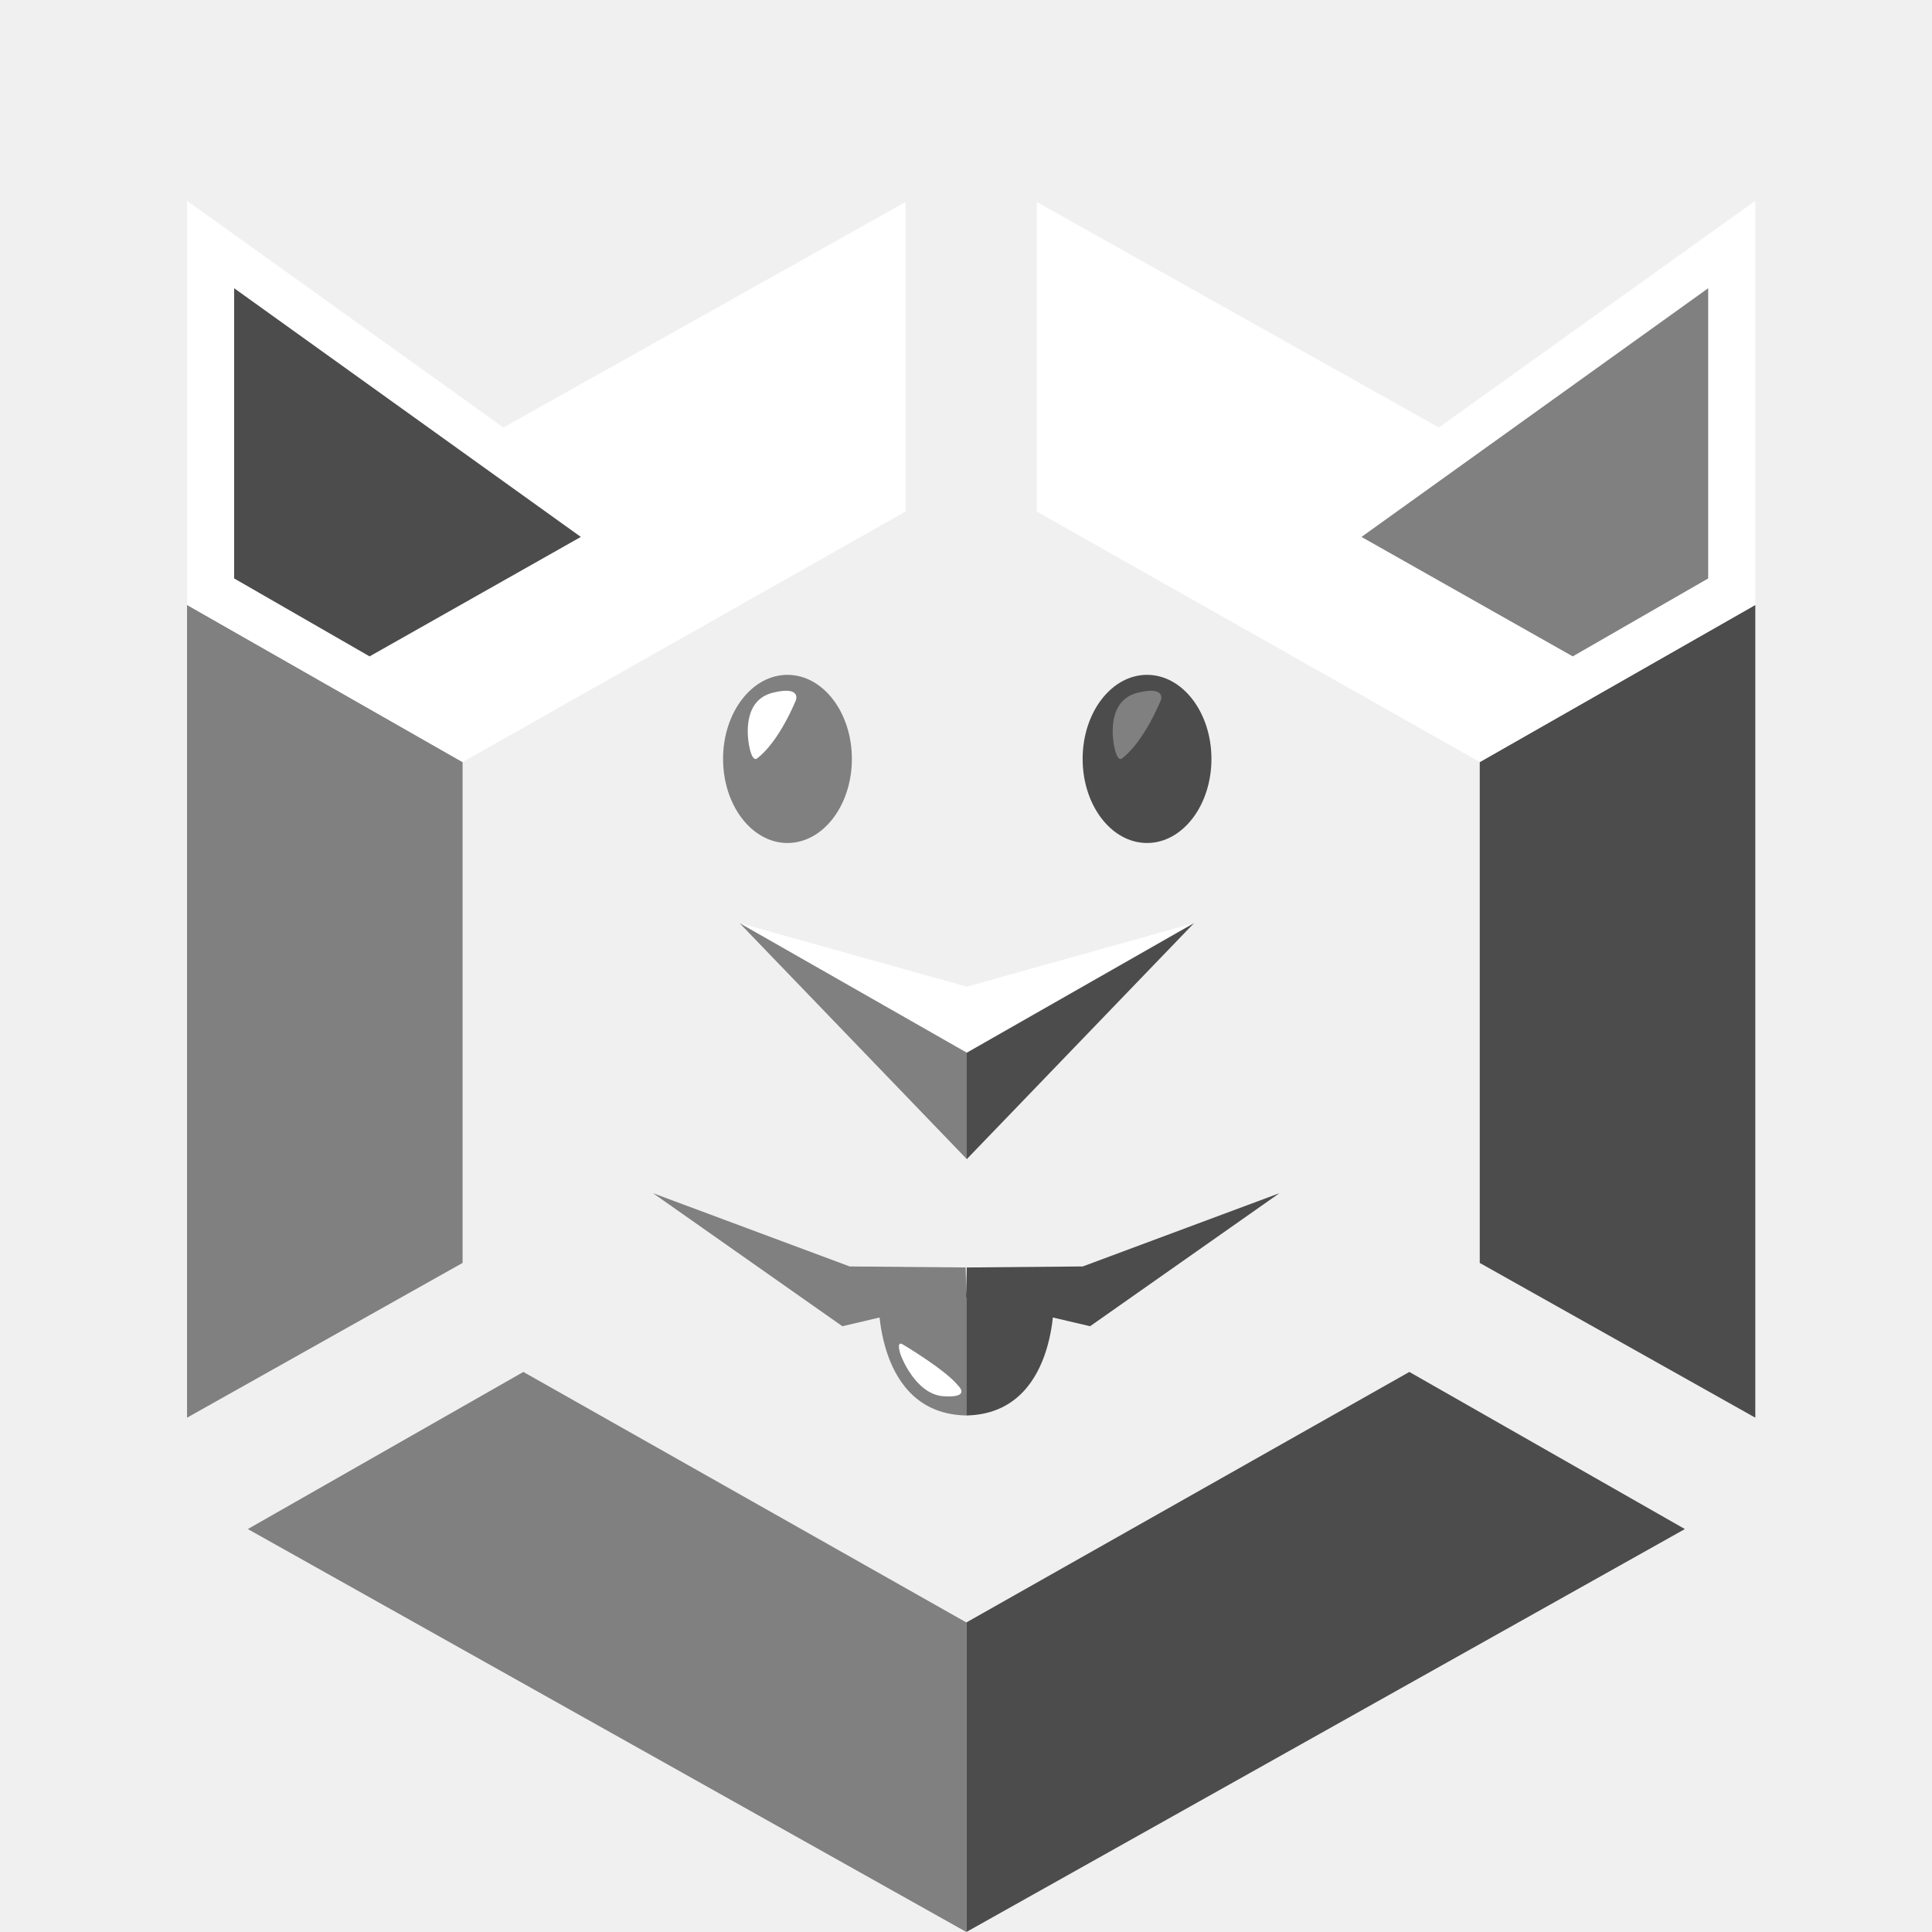
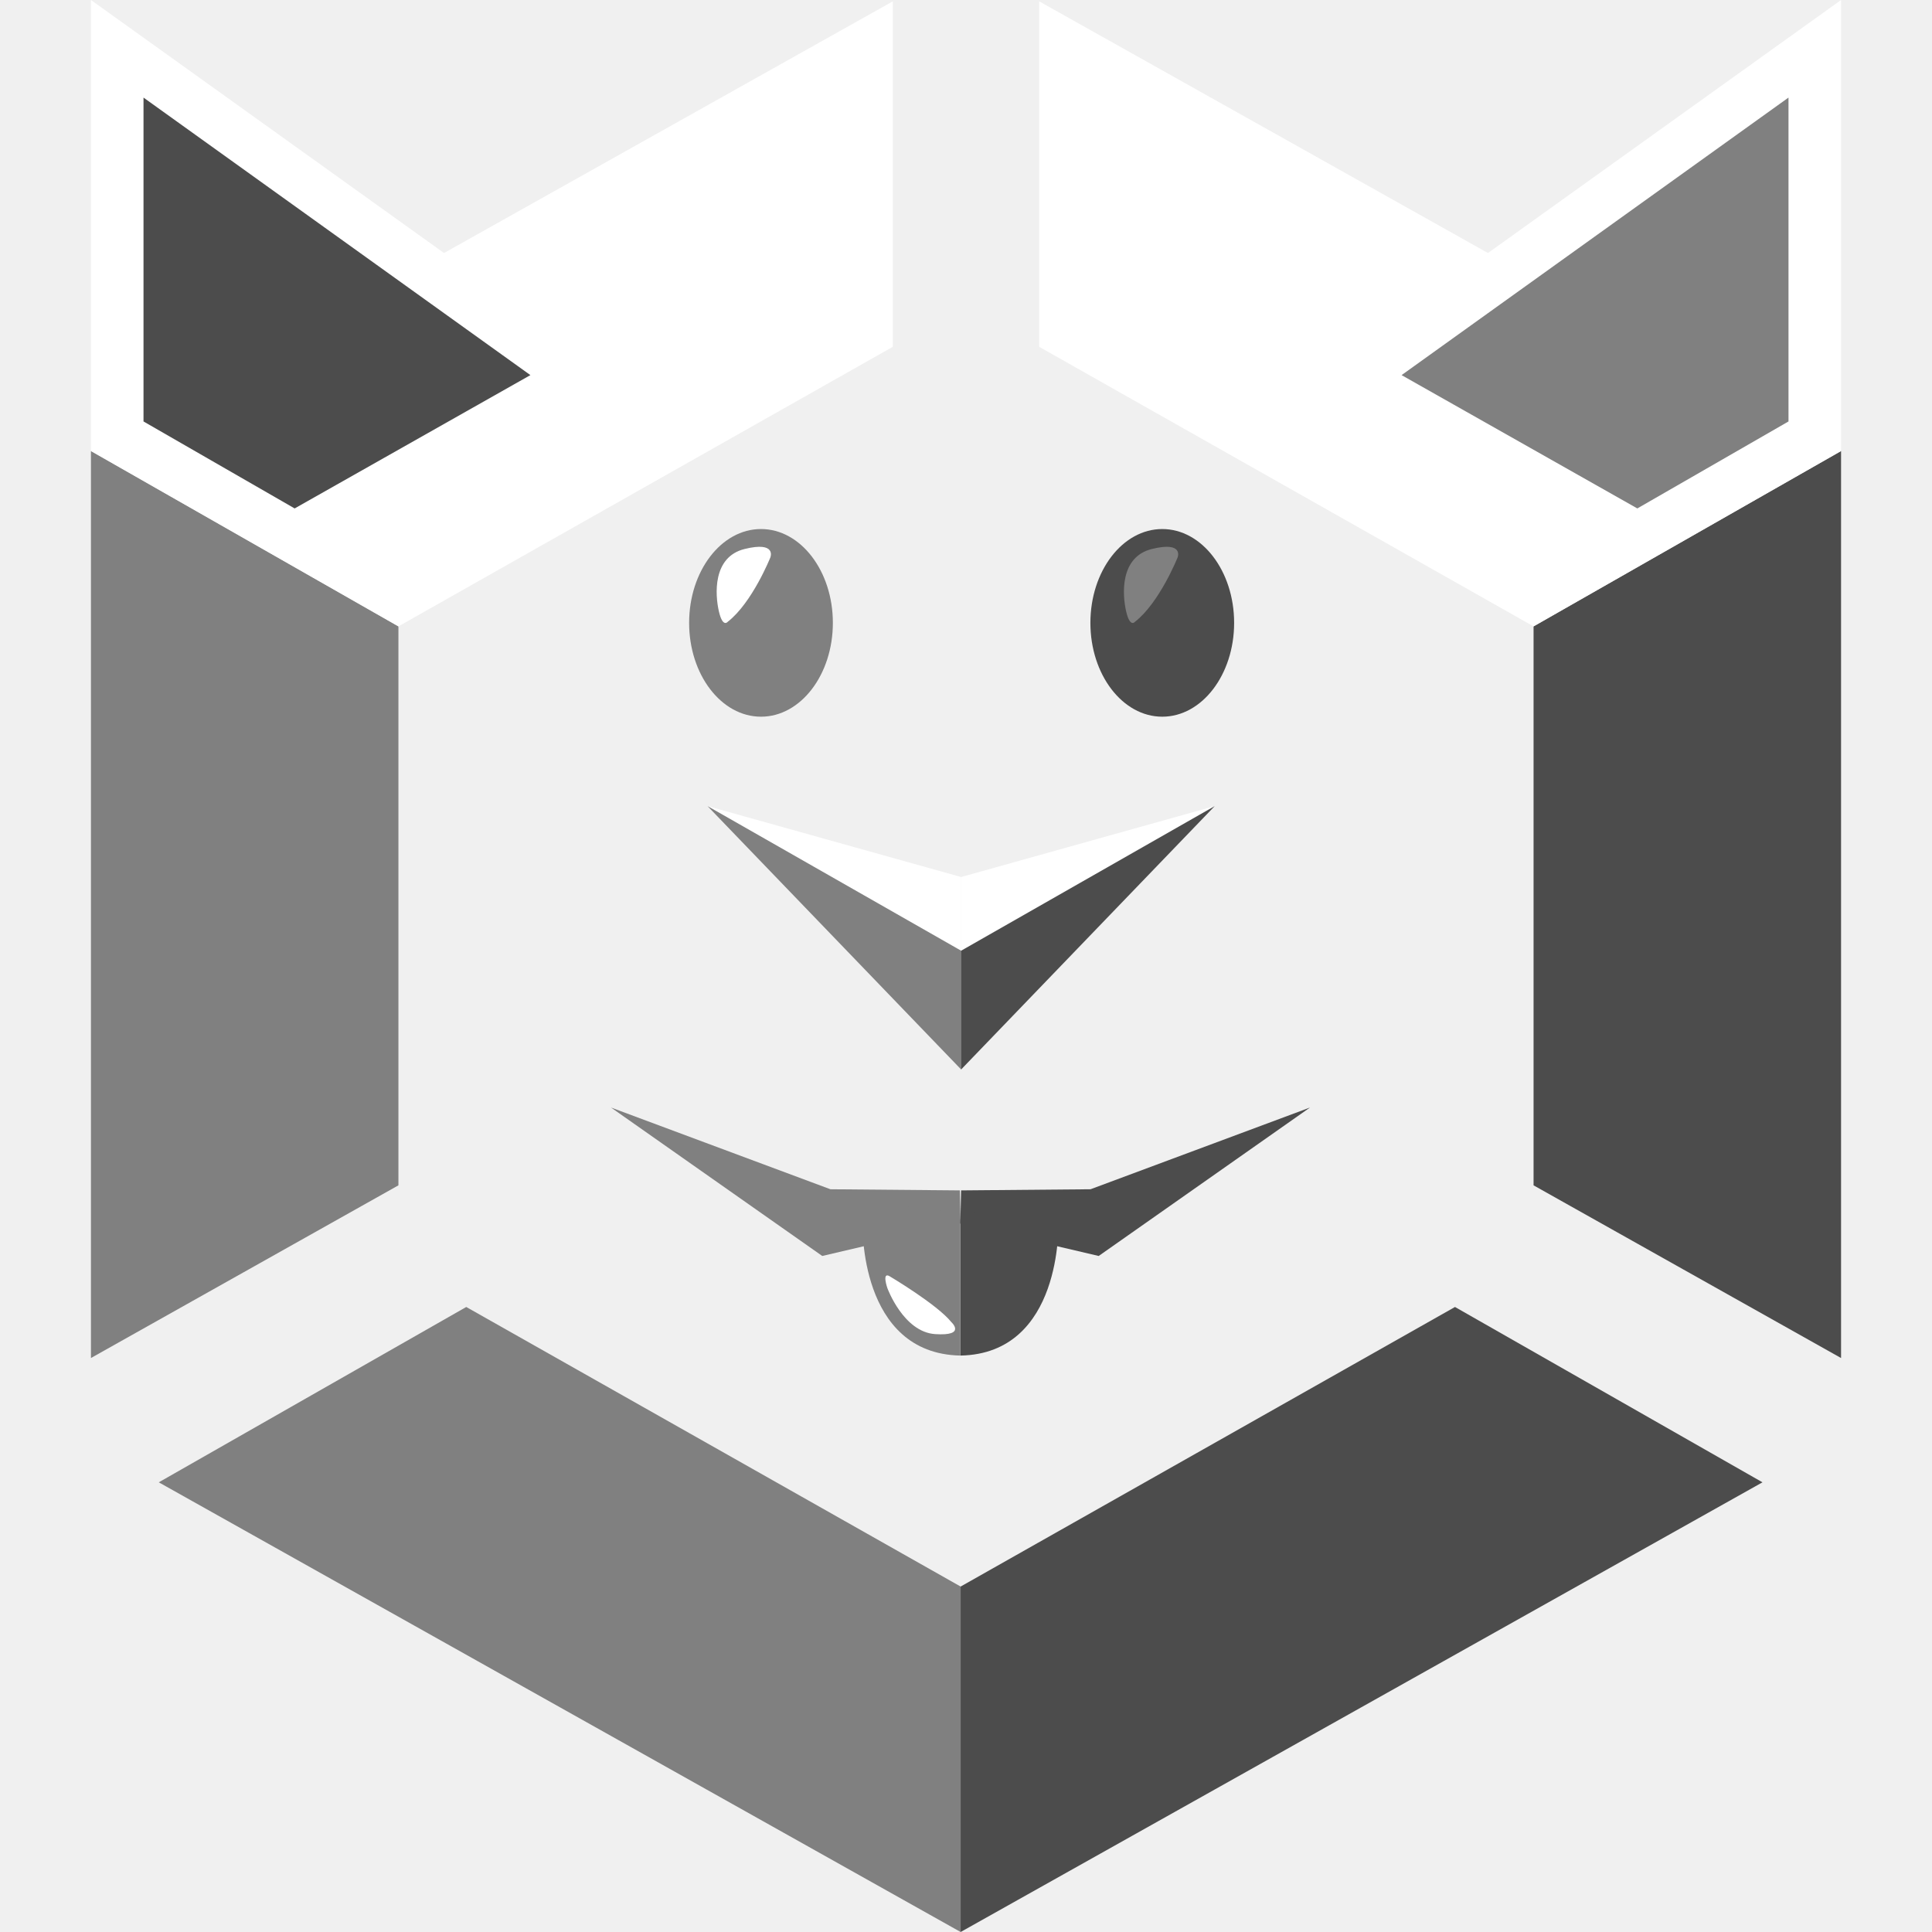
- <svg xmlns="http://www.w3.org/2000/svg" version="1.1" x="0px" y="0px" viewBox="0 -57.95 1080 1080" xml:space="preserve" id="svg2181" width="1080" height="1080">
+ <svg xmlns="http://www.w3.org/2000/svg" version="1.1" x="0px" y="0px" viewBox="0 -57.95 50 50" xml:space="preserve" id="svg2181" width="50" height="50">
  <defs id="defs2185" />
  <style type="text/css" id="style1995">
	.st0{display:none;}
	.st1{display:inline;}
	.st2{display:inline;opacity:0.8;fill:#808080;}
	.st3{display:inline;opacity:0.8;fill:#4C4C4C;}
	.st4{display:inline;opacity:0.8;}
	.st5{display:inline;opacity:0.8;fill:none;stroke:#000000;stroke-width:5;stroke-miterlimit:10;}
	.st6{fill:#4C4C4C;}
	.st7{fill:#808080;}
	.st8{display:inline;opacity:0.8;fill:none;stroke:#000000;stroke-width:20;stroke-miterlimit:10;}
	.st9{display:inline;opacity:0.5;fill:none;stroke:#FF0000;stroke-miterlimit:10;}
	.st10{display:inline;fill:none;stroke:#FF0000;stroke-miterlimit:10;}
	.st11{fill:none;stroke:#FF0000;stroke-miterlimit:10;}
	.st12{display:inline;fill:none;stroke:#D00000;stroke-linecap:square;stroke-linejoin:bevel;stroke-miterlimit:10;}
	.st13{display:inline;fill:none;stroke:#D00000;stroke-linejoin:bevel;stroke-miterlimit:10;}
	.st14{fill:none;stroke:#D00000;stroke-linecap:square;stroke-linejoin:bevel;stroke-miterlimit:10;}
	.st15{fill:none;stroke:#D00000;stroke-linejoin:bevel;stroke-miterlimit:10;}
	.st16{fill:#FFFFFF;}
	.st17{display:inline;fill:#808080;}
	.st18{display:inline;fill:#4C4C4C;}
</style>
  <g id="Layer_9" class="st0">
    <rect class="st1" width="1080" height="1080" id="rect1997" x="0" y="0" />
  </g>
  <g id="Layer_1" class="st0">
    <polyline class="st2" points="104.86,282.42 506.52,57.17 506.52,230.22 258.88,370.26  " id="polyline2000" />
    <polyline class="st3" points="258.88,370.26 258.88,650.24 104.34,736.74 104.86,282.42  " id="polyline2002" />
    <polyline class="st4" points="827.23,370.14 827.23,650.13 981.78,736.63 981.25,282.3  " id="polyline2004" />
    <polyline class="st2" points="981.25,282.3 579.59,57.05 579.59,230.1 827.23,370.14  " id="polyline2006" />
    <polyline class="st3" points="540.12,850.2 292.35,709.4 138.08,796.38 540.4,1024.4  " id="polyline2008" />
    <polyline class="st4" points="540.4,1024.4 941.72,798.58 788.58,711.56 540.12,850.2  " id="polyline2010" />
    <ellipse class="st3" cx="440.79" cy="366.52" rx="35.83" ry="47.34" id="ellipse2012" />
    <ellipse class="st4" cx="627.79" cy="363.34" rx="35.83" ry="47.34" id="ellipse2014" />
    <line class="st5" x1="541.27" y1="850.2" x2="541.27" y2="1026.64" id="line2016" />
    <polygon class="st2" points="293.13,191.57 108.82,57 103.88,285.98 " id="polygon2018" />
    <polygon class="st2" points="792.86,191.57 977.17,57 982.11,285.98 " id="polygon2020" />
    <g class="st4" id="g2026">
      <polyline class="st6" points="545.45,590.23 416.72,460.53 542.59,493.81   " id="polyline2022" />
      <polyline points="542.59,493.81 676.89,464.5 545.45,590.23   " id="polyline2024" />
    </g>
    <g class="st4" id="g2032">
      <polygon class="st7" points="543.68,526.72 676.89,464.72 542.64,493.81 " id="polygon2028" />
      <polygon class="st7" points="543.68,526.72 416.72,460.65 543.68,493.81 " id="polygon2030" />
    </g>
    <path class="st3" d="m 492.2,657.46 c 0,0 -0.99,9.39 0.24,21.57 2.31,22.78 12.4,55.33 51.34,54.5 v -72.81" id="path2034" />
    <path class="st3" d="m 594.73,657.59 c 0,0 8.17,77.34 -51.58,76.07 v -72.81" id="path2036" />
-     <polygon class="st4" points="131.19,105.38 293.13,227.35 212.16,308.43 131.19,269 " id="polygon2038" />
-     <polygon class="st3" points="955,96.7 793.06,218.67 874.03,299.75 955,260.32 " id="polygon2040" />
+     <polygon class="st4" points="212.16,308.43 131.19,269 131.19,105.38 293.13,227.35 " id="polygon2038" />
+     <polygon class="st3" points="874.03,299.75 955,260.32 955,96.7 793.06,218.67 " id="polygon2040" />
    <path class="st4" d="M 394.56,647.33" id="path2042" />
    <path class="st2" d="m 421.65,366.13 c 0,0 -5.56,-8.95 -2.64,-21.15 2.92,-12.2 11.64,-15.26 14.56,-15.8 2.92,-0.54 9.07,0.75 11.45,3.36 2.38,2.61 -20.02,37.92 -23.37,33.59 z" id="path2044" />
    <path class="st2" d="m 625.62,366.37 c 0,0 -5.63,-9.07 -2.67,-21.43 2.96,-12.36 11.79,-15.46 14.75,-16.01 2.96,-0.55 9.19,0.76 11.6,3.41 2.41,2.65 -20.28,38.42 -23.68,34.03 z" id="path2046" />
    <path class="st8" d="M 390.95,656.25" id="path2048" />
    <path class="st4" d="m 722.14,609.26 c 0.06,-1 -109.92,40.94 -109.92,40.94 l -67.8,0.6 c 0,0 -4.38,14.56 -0.7,16.3 3.67,1.73 72.59,16.53 72.59,16.53" id="path2050" />
    <path class="st3" d="m 471.2,683.63 c 0,0 68.91,-14.8 72.59,-16.53 3.67,-1.73 -0.7,-16.3 -0.7,-16.3 l -67.8,-0.6 c 0,0 -109.98,-41.94 -109.92,-40.94" id="path2052" />
    <path class="st2" d="m 502.46,693.7 c 0,0 7.76,29.4 30.1,29.4 22.34,0 -30.1,-29.4 -30.1,-29.4 z" id="path2054" />
    <path class="st3" d="m 492.44,679.02 c 0,0 -2.42,-11.95 0,-16.76 2.42,-4.81 29.63,-3.6 38.29,-1.19 8.66,2.41 9.43,4.83 11.52,3.62 2.09,-1.21 29.3,-5.44 35.49,-5.74 6.18,-0.3 16.08,0.91 16.08,6.95 0,6.04 0.69,13.11 0.69,13.11" id="path2056" />
    <path class="st4" d="m 542.24,663.5 v 68.98 c 0,0 28.57,3.74 43.16,-22.95 14.59,-26.69 7.32,-47.89 7.32,-47.89 0,0 -6.78,-5.41 -18.31,-3.59 -11.52,1.82 -32.17,5.45 -32.17,5.45 z" id="path2058" />
  </g>
  <g id="Layer_6" class="st0">
    <line class="st9" x1="104.86" y1="280.42" x2="543.78" y2="530.74" id="line2061" />
  </g>
  <g id="Layer_2" class="st0">
    <rect x="54.5" y="54.5" class="st10" width="972" height="972" id="rect2064" />
    <rect x="54.5" y="54.5" class="st10" width="486" height="972" id="rect2066" />
    <rect x="404" y="319" class="st10" width="99" height="163" id="rect2068" />
    <rect x="578.5" y="319.5" class="st10" width="99" height="163" id="rect2070" />
  </g>
  <g id="Layer_3" class="st0">
-     <polygon class="st10" points="-139.5,557.17 -139.5,730.22 -387.13,870.26 -541.16,782.42 " id="polygon2073" />
-     <polygon class="st10" points="540.5,1022.26 540.5,849.21 292.87,709.17 138.84,797.01 " id="polygon2075" />
-     <polygon class="st10" points="540.5,1022.26 540.5,849.21 788.13,709.17 942.16,797.01 " id="polygon2077" />
+     <polygon class="st10" points="-387.13,870.26 -541.16,782.42 -139.5,557.17 -139.5,730.22 " id="polygon2073" />
+     <polygon class="st10" points="292.87,709.17 138.84,797.01 540.5,1022.26 540.5,849.21 " id="polygon2075" />
+     <polygon class="st10" points="788.13,709.17 942.16,797.01 540.5,1022.26 540.5,849.21 " id="polygon2077" />
    <g class="st1" id="g2087">
-       <polygon class="st11" points="104.86,280.42 104.86,734.74 258.88,648.24 258.88,368.26 " id="polygon2079" />
+       <polygon class="st11" points="258.88,648.24 258.88,368.26 104.86,280.42 104.86,734.74 " id="polygon2079" />
      <g id="g2085">
        <polygon class="st11" points="104.86,280.42 104.86,54.5 281.72,181.24 506.52,55.17 506.52,228.22 258.88,368.26 " id="polygon2081" />
-         <polygon class="st11" points="131.19,103.38 131.19,265.61 206.9,309.18 325,242.39 " id="polygon2083" />
+         <polygon class="st11" points="206.9,309.18 325,242.39 131.19,103.38 131.19,265.61 " id="polygon2083" />
      </g>
    </g>
    <g class="st1" id="g2097">
-       <polygon class="st11" points="981.52,280.42 981.52,734.74 827.49,648.24 827.49,368.26 " id="polygon2089" />
+       <polygon class="st11" points="827.49,648.24 827.49,368.26 981.52,280.42 981.52,734.74 " id="polygon2089" />
      <g id="g2095">
        <polygon class="st11" points="981.52,280.42 981.52,54.5 804.66,181.24 579.86,55.17 579.86,228.22 827.49,368.26 " id="polygon2091" />
-         <polygon class="st11" points="955.19,103.38 955.19,265.61 879.47,309.18 761.38,242.39 " id="polygon2093" />
+         <polygon class="st11" points="879.47,309.18 761.38,242.39 955.19,103.38 955.19,265.61 " id="polygon2093" />
      </g>
    </g>
  </g>
  <g id="Layer_5" class="st0">
    <polygon class="st12" points="540.78,493.81 413.72,458.27 540.78,530.74 " id="polygon2100" />
    <polyline class="st13" points="540.78,530.74 540.78,590.23 413.72,458.27  " id="polyline2102" />
    <g class="st1" id="g2108">
      <polygon class="st14" points="540.72,493.81 667.78,458.27 540.72,530.74 " id="polygon2104" />
      <polyline class="st15" points="540.72,530.74 540.72,590.23 667.78,458.27   " id="polyline2106" />
    </g>
    <g class="st1" id="g2114">
-       <polygon class="st15" points="365.36,609.26 471.2,683.63 540.5,667.38 540.12,650.78 475.28,650.21 " id="polygon2110" />
+       <polygon class="st15" points="471.2,683.63 540.5,667.38 540.12,650.78 475.28,650.21 365.36,609.26 " id="polygon2110" />
      <path class="st15" d="m 491.39,667.46 c 0,0 -2.09,65.07 49.01,66.06 v -66.14 -2.08 c 0,0 -7.12,-6.55 -25.01,-6.17 -17.89,0.37 -24.1,-0.72 -24,8.33 z" id="path2112" />
    </g>
    <g class="st1" id="g2120">
-       <polygon class="st15" points="715.5,609.26 609.66,683.63 540.36,667.38 540.74,650.78 605.58,650.21 " id="polygon2116" />
+       <polygon class="st15" points="609.66,683.63 540.36,667.38 540.74,650.78 605.58,650.21 715.5,609.26 " id="polygon2116" />
      <path class="st15" d="m 589.47,667.46 c 0,0 2.09,65.07 -49.01,66.06 v -66.14 -2.08 c 0,0 7.12,-6.55 25.01,-6.17 17.89,0.37 24.1,-0.72 24,8.33 z" id="path2118" />
    </g>
    <ellipse class="st13" cx="440.5" cy="366.5" rx="36" ry="47" id="ellipse2122" />
    <ellipse class="st13" cx="644.5" cy="366.5" rx="36" ry="47" id="ellipse2124" />
    <path class="st13" d="m 445.2,333.7 c 0,0 -9.1,22.78 -21.4,32.29 0,0 -2.45,3.09 -4.38,-5.2 -1.93,-8.29 -3.3,-27.31 12.89,-31.3 16.19,-3.99 12.89,4.21 12.89,4.21 z" id="path2126" />
    <path class="st13" d="m 649.2,333.7 c 0,0 -9.1,22.78 -21.4,32.29 0,0 -2.45,3.09 -4.38,-5.2 -1.92,-8.29 -3.3,-27.31 12.89,-31.3 16.19,-3.99 12.89,4.21 12.89,4.21 z" id="path2128" />
  </g>
-   <g id="Layer_7">
-     <polygon class="st7" points="540.2,1022.05 540.2,849.01 292.56,708.97 138.54,796.8 " id="polygon2131" />
-     <polygon class="st6" points="540.2,1022.05 540.2,849.01 787.83,708.97 941.86,796.8 " id="polygon2133" />
-     <polygon class="st7" points="104.56,280.21 104.56,734.54 258.58,648.04 258.58,368.05 " id="polygon2135" />
-     <polygon class="st16" points="104.56,280.21 104.56,54.29 281.42,181.03 506.22,54.97 506.22,228.01 258.58,368.05 " id="polygon2137" />
-     <polygon class="st6" points="130.89,103.17 130.89,265.4 206.6,308.97 324.69,242.19 " id="polygon2139" />
-     <polygon class="st6" points="981.22,280.21 981.22,734.54 827.19,648.04 827.19,368.05 " id="polygon2141" />
-     <polygon class="st16" points="981.22,280.21 981.22,54.29 804.35,181.03 579.56,54.97 579.56,228.01 827.19,368.05 " id="polygon2143" />
-     <polygon class="st7" points="954.89,103.17 954.89,265.4 879.17,308.97 761.08,242.19 " id="polygon2145" />
-     <polygon class="st16" points="540.48,493.61 413.42,458.07 540.48,530.53 " id="polygon2147" />
+   <g id="Layer_7" transform="matrix(0.05166541,0,0,0.0516657,-3.048635,-60.75493)">
+     <polygon class="st7" points="540.2,849.01 292.56,708.97 138.54,796.8 540.2,1022.05 " id="polygon2131" />
+     <polygon class="st6" points="540.2,849.01 787.83,708.97 941.86,796.8 540.2,1022.05 " id="polygon2133" />
+     <polygon class="st7" points="104.56,734.54 258.58,648.04 258.58,368.05 104.56,280.21 " id="polygon2135" />
+     <polygon class="st16" points="104.56,54.29 281.42,181.03 506.22,54.97 506.22,228.01 258.58,368.05 104.56,280.21 " id="polygon2137" />
+     <polygon class="st6" points="130.89,265.4 206.6,308.97 324.69,242.19 130.89,103.17 " id="polygon2139" />
+     <polygon class="st6" points="981.22,734.54 827.19,648.04 827.19,368.05 981.22,280.21 " id="polygon2141" />
+     <polygon class="st16" points="981.22,54.29 804.35,181.03 579.56,54.97 579.56,228.01 827.19,368.05 981.22,280.21 " id="polygon2143" />
+     <polygon class="st7" points="954.89,265.4 879.17,308.97 761.08,242.19 954.89,103.17 " id="polygon2145" />
+     <polygon class="st16" points="413.42,458.07 540.48,530.53 540.48,493.61 " id="polygon2147" />
    <polyline class="st7" points="540.48,530.53 540.48,590.03 413.42,458.07  " id="polyline2149" />
-     <polygon class="st16" points="540.42,493.61 667.48,458.07 540.42,530.53 " id="polygon2151" />
+     <polygon class="st16" points="667.48,458.07 540.42,530.53 540.42,493.61 " id="polygon2151" />
    <polyline class="st6" points="540.42,530.53 540.42,590.03 667.48,458.07  " id="polyline2153" />
-     <polygon class="st7" points="365.06,609.06 470.89,683.42 540.2,667.17 539.82,650.57 474.98,650 " id="polygon2155" />
+     <polygon class="st7" points="539.82,650.57 474.98,650 365.06,609.06 470.89,683.42 540.2,667.17 " id="polygon2155" />
    <path class="st7" d="m 491.09,667.25 c 0,0 -2.09,65.07 49.01,66.06 v -66.14 -2.08 c 0,0 -7.12,-6.55 -25.01,-6.17 -17.89,0.37 -24.11,-0.71 -24,8.33 z" id="path2157" />
-     <polygon class="st6" points="715.2,609.06 609.36,683.42 540.06,667.17 540.43,650.57 605.27,650 " id="polygon2159" />
+     <polygon class="st6" points="540.43,650.57 605.27,650 715.2,609.06 609.36,683.42 540.06,667.17 " id="polygon2159" />
    <path class="st6" d="m 589.16,667.25 c 0,0 2.09,65.07 -49.01,66.06 v -66.14 -2.08 c 0,0 7.12,-6.55 25.01,-6.17 17.9,0.37 24.11,-0.71 24,8.33 z" id="path2161" />
    <ellipse class="st7" cx="440.2" cy="366.29" rx="36" ry="47" id="ellipse2163" />
    <ellipse class="st6" cx="641.2" cy="366.29" rx="36" ry="47" id="ellipse2165" />
    <path class="st16" d="m 444.9,333.49 c 0,0 -9.1,22.78 -21.4,32.29 0,0 -2.45,3.09 -4.38,-5.2 -1.92,-8.29 -3.3,-27.31 12.89,-31.3 16.19,-3.99 12.89,4.21 12.89,4.21 z" id="path2167" />
    <path class="st7" d="m 648.9,333.49 c 0,0 -9.1,22.78 -21.4,32.29 0,0 -2.45,3.09 -4.38,-5.2 -1.92,-8.29 -3.3,-27.31 12.89,-31.3 16.19,-3.99 12.89,4.21 12.89,4.21 z" id="path2169" />
    <path class="st16" d="m 504.5,693.5 c 0,0 23.87,14.14 31,23 0,0 7.87,7.11 -8.06,6.06 C 511.5,721.5 503.5,699.5 503.5,699.5 c 0,0 -2.82,-8.1 1,-6 z" id="path2171" />
  </g>
  <g id="Layer_8" class="st0">
    <rect x="20.5" y="1022.5" class="st17" width="42" height="42" id="rect2174" />
    <rect x="69.5" y="1022.5" class="st18" width="42" height="42" id="rect2176" />
    <rect x="118.5" y="1022.5" class="st1" width="42" height="42" id="rect2178" />
  </g>
</svg>
